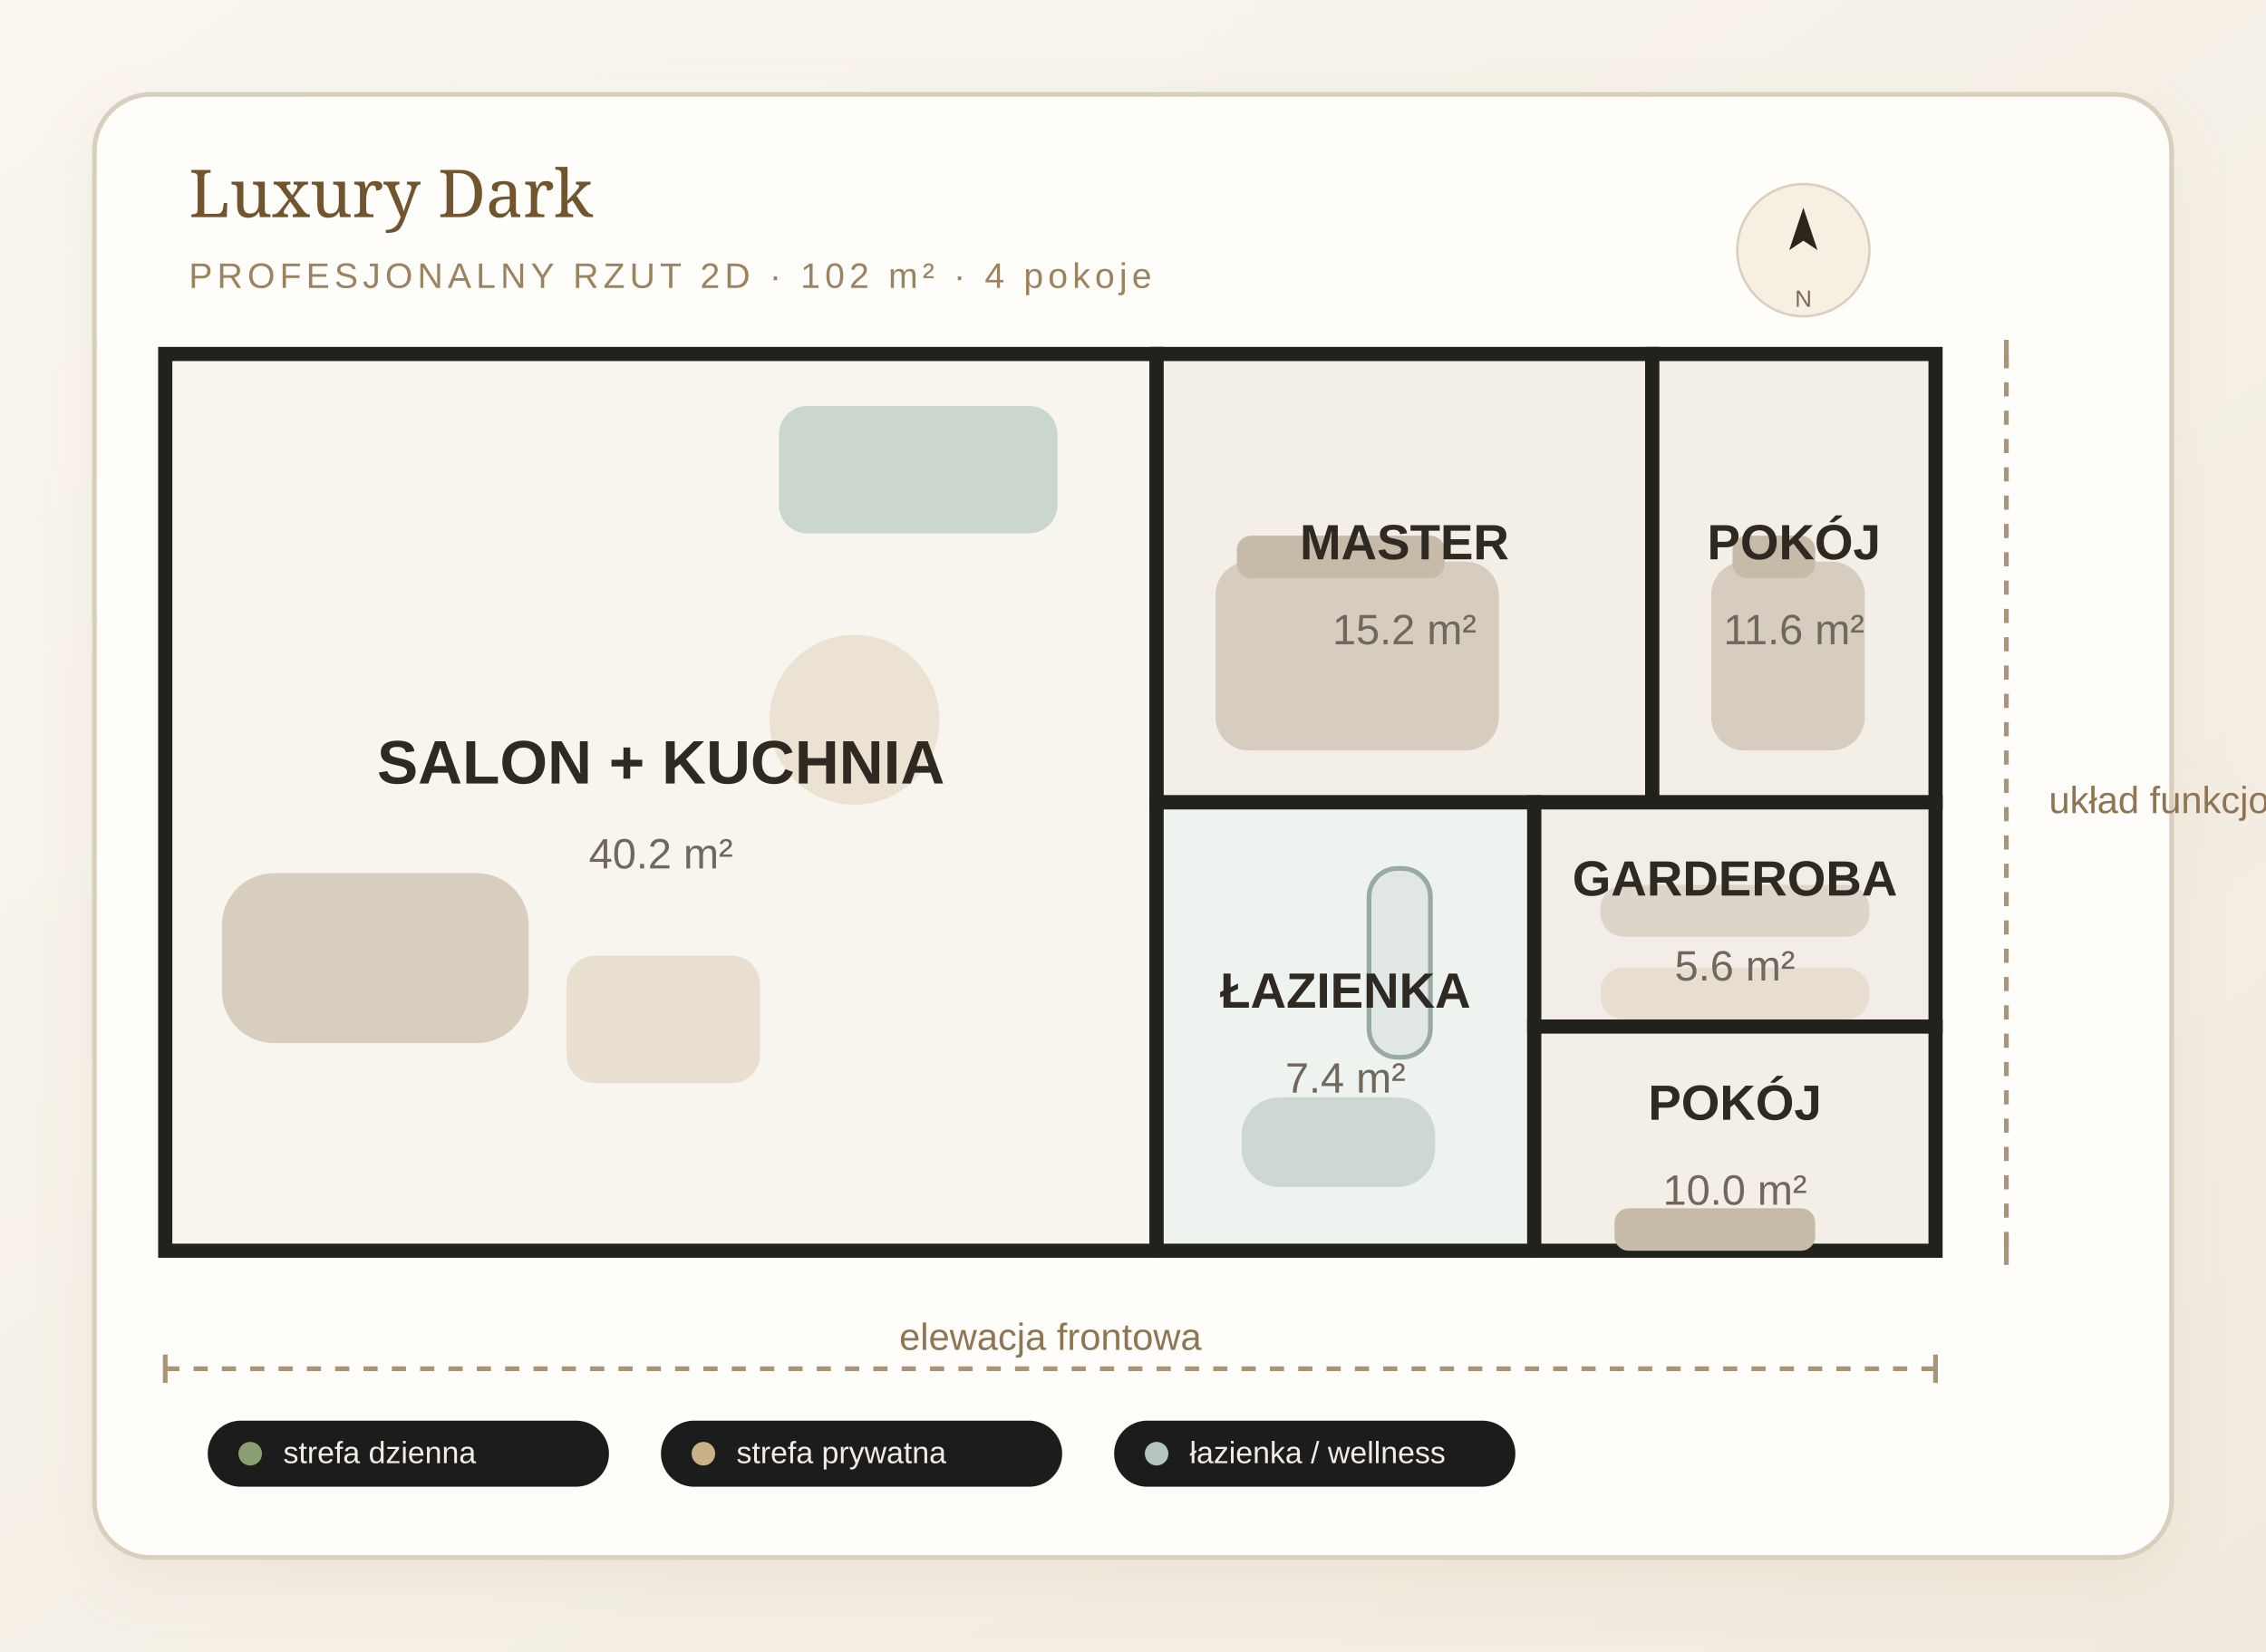
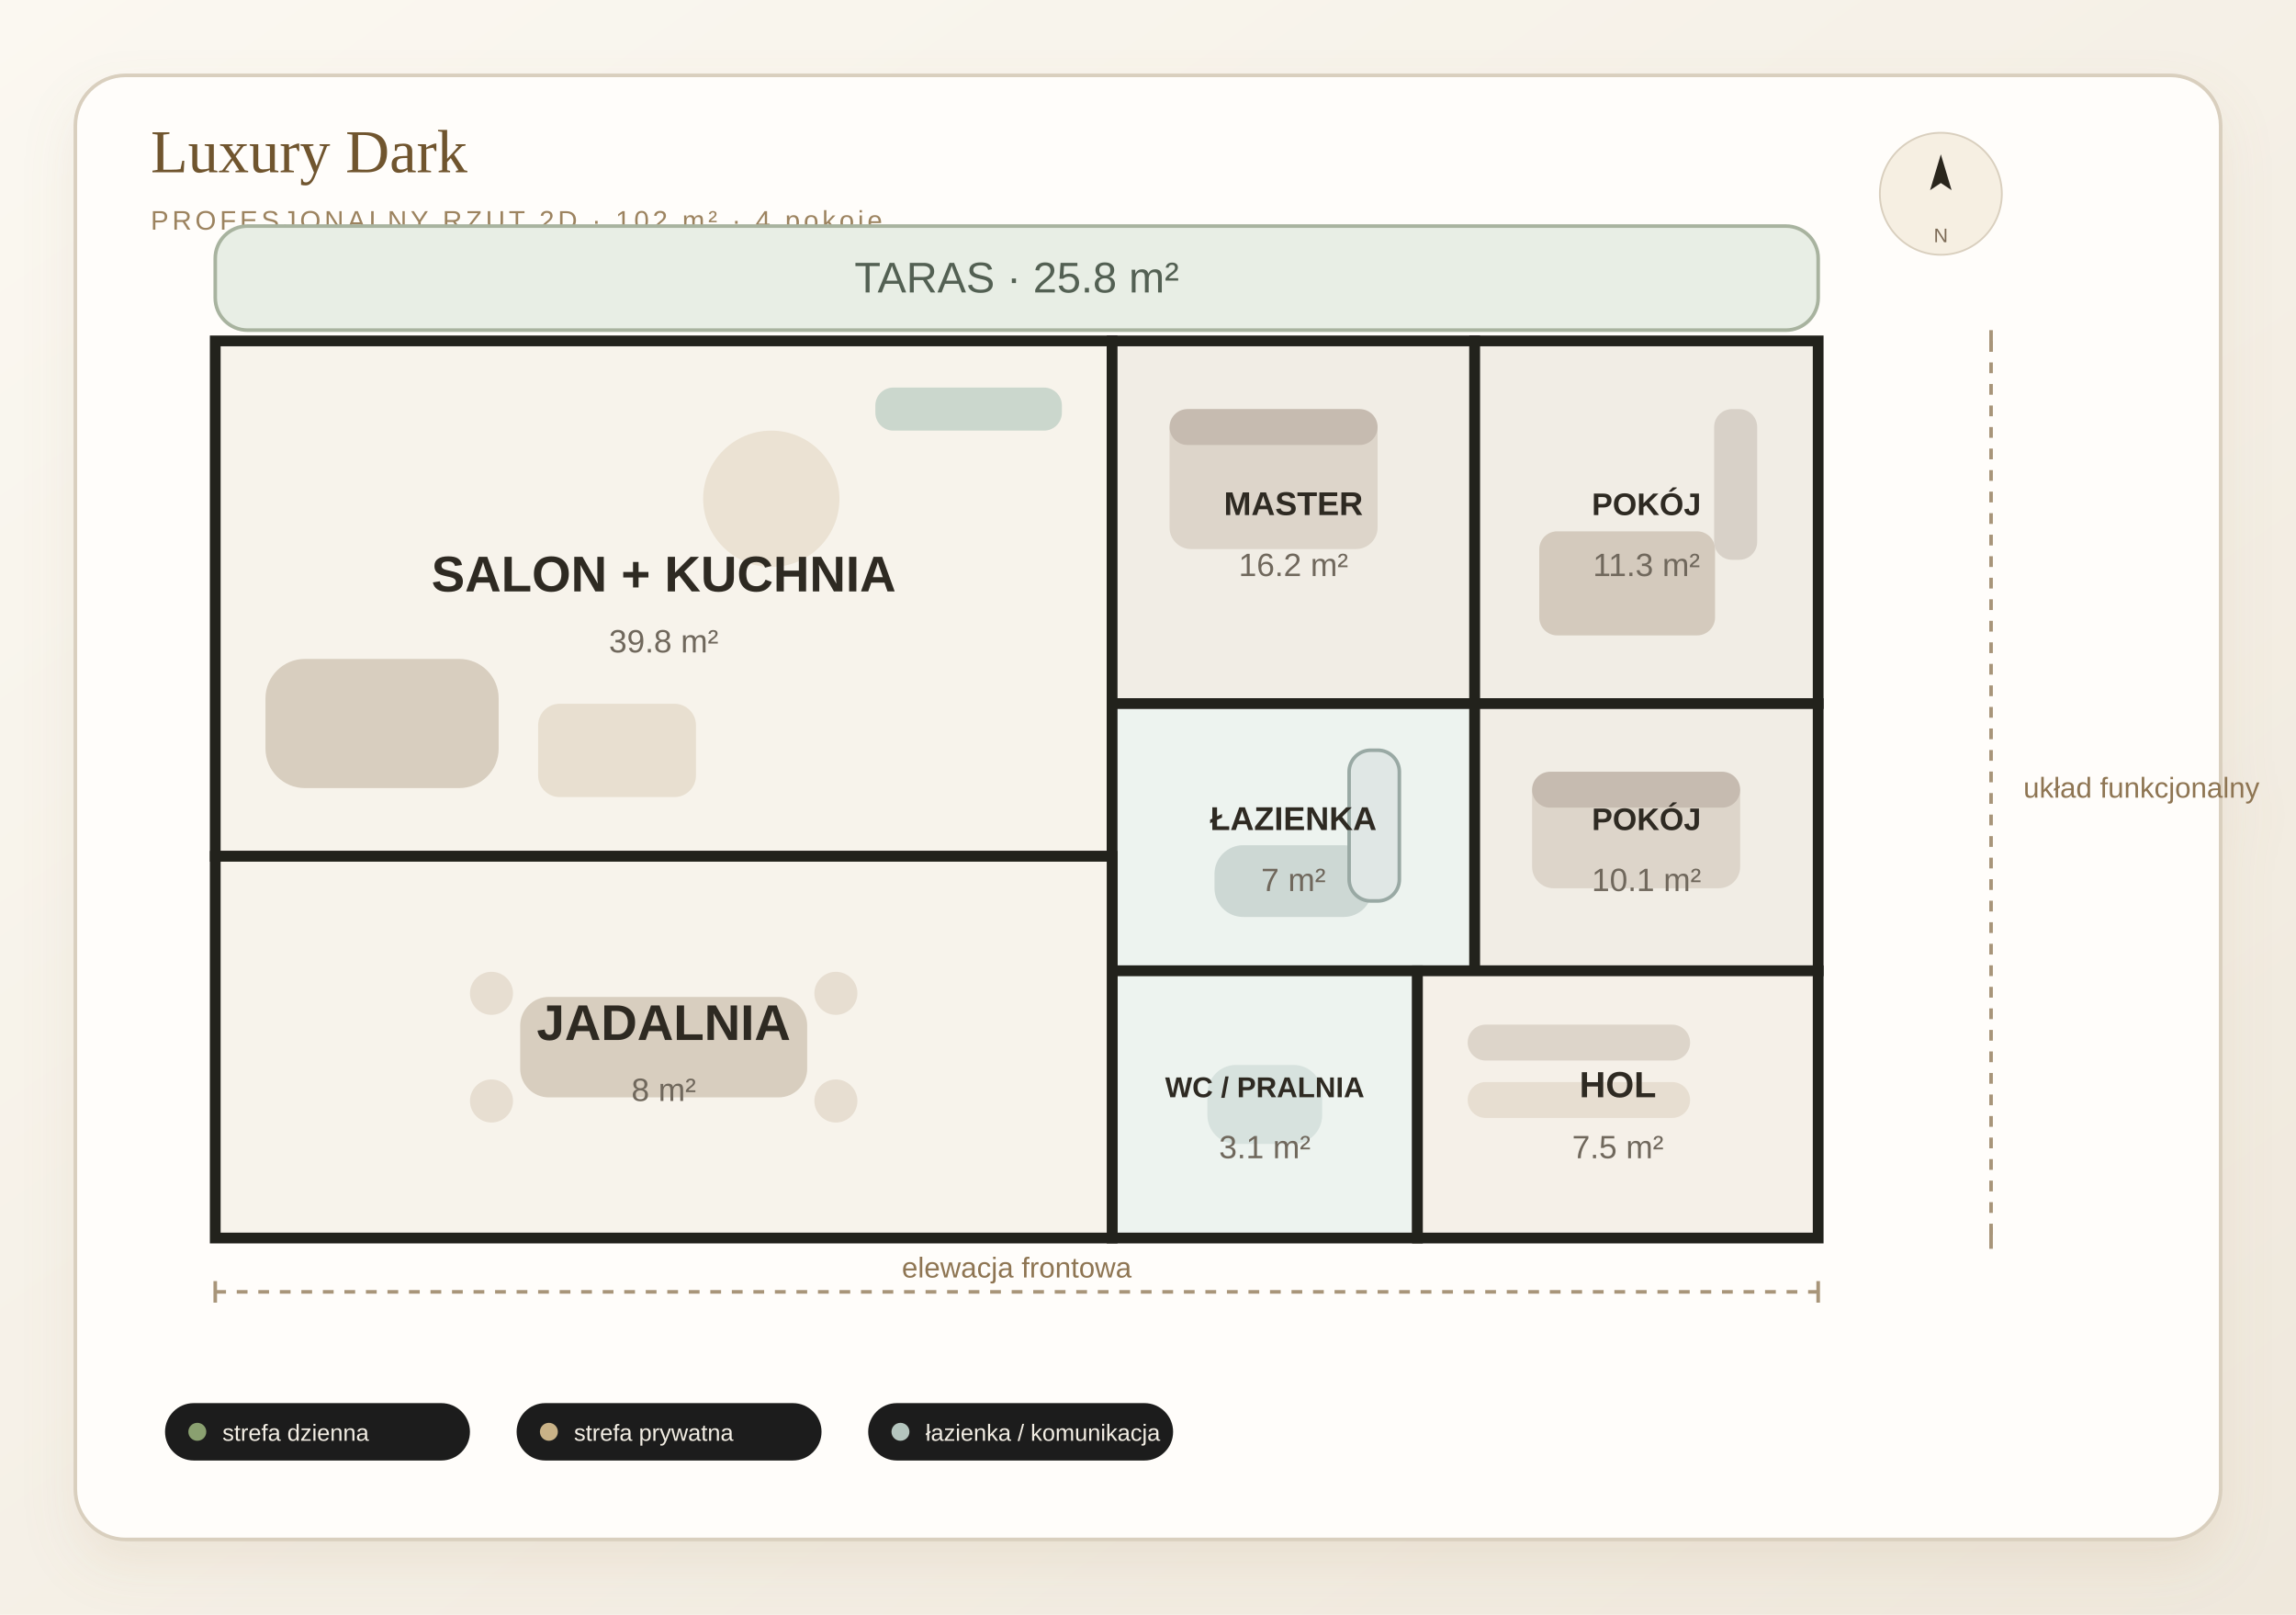
- <svg xmlns="http://www.w3.org/2000/svg" viewBox="0 0 960 700">
+ <svg xmlns="http://www.w3.org/2000/svg" viewBox="0 0 1280 900">
  <defs>
    <filter id="softShadow" x="-20%" y="-20%" width="140%" height="140%">
-       <feDropShadow dx="0" dy="10" stdDeviation="12" flood-color="#b59b74" flood-opacity="0.12" />
+       <feDropShadow dx="0" dy="14" stdDeviation="14" flood-color="#b59b74" flood-opacity="0.14" />
    </filter>
    <linearGradient id="paper" x1="0" x2="1" y1="0" y2="1">
-       <stop stop-color="#faf6ef" />
-       <stop offset="1" stop-color="#f1eadf" />
+       <stop stop-color="#fbf8f1" />
+       <stop offset="1" stop-color="#efe8dc" />
    </linearGradient>
  </defs>
  <rect width="100%" height="100%" fill="url(#paper)" />
  <g filter="url(#softShadow)">
-     <rect x="40" y="40" width="880" height="620" rx="24" fill="#fffdfa" stroke="#d9cfbe" stroke-width="2" />
-     <text x="80" y="92" font-family="Georgia" font-size="28" fill="#70552f">Luxury Dark</text>
-     <text x="80" y="122" font-family="Arial" font-size="15" letter-spacing="2" fill="#9c835f">PROFESJONALNY RZUT 2D · 102 m² · 4 pokoje</text>
-     <g transform="translate(736 78)">
-       <circle cx="28" cy="28" r="28" fill="#f6efe2" stroke="#d9cfbe" />
-       <path d="M28 10 L34 28 L28 24 L22 28 Z" fill="#29251f" />
-       <text x="28" y="52" text-anchor="middle" font-family="Arial" font-size="10" fill="#7b6a56">N</text>
+     <rect x="42" y="42" width="1196" height="816" rx="28" fill="#fffdfa" stroke="#d9cfbe" stroke-width="2" />
+     <text x="84" y="96" font-family="Georgia, 'Times New Roman', serif" font-size="34" fill="#70552f">Luxury Dark</text>
+     <text x="84" y="128" font-family="Arial, Helvetica, sans-serif" font-size="15" letter-spacing="2" fill="#9c835f">PROFESJONALNY RZUT 2D · 102 m² · 4 pokoje</text>
+     <g transform="translate(1048 74)">
+       <circle cx="34" cy="34" r="34" fill="#f6efe2" stroke="#d9cfbe" />
+       <path d="M34 12 L40 32 L34 28 L28 32 Z" fill="#29251f" />
+       <text x="34" y="61" text-anchor="middle" font-family="Arial, Helvetica, sans-serif" font-size="11" fill="#7b6a56">N</text>
    </g>
-     <rect x="70" y="150" width="750" height="54" rx="16" fill="#e8eee5" stroke="#a8b39f" stroke-width="2" />
-     <text x="445" y="184" text-anchor="middle" font-family="Arial" font-size="23" fill="#536153">TARAS · 25.8 m²</text>
+     <rect x="120" y="126" width="893.617" height="58" rx="18" fill="#e8eee5" stroke="#a8b39f" stroke-width="2" />
+     <text x="566.809" y="163" text-anchor="middle" font-family="Arial, Helvetica, sans-serif" font-size="24" font-weight="500" fill="#536153">TARAS · 25.8 m²</text>
    <g>
-       <rect x="70" y="150" width="420" height="380" fill="#f8f5ef" stroke="#23201c" stroke-width="6" />
-       <rect x="94" y="370" width="130" height="72" rx="22" fill="#d8cebf" />
-       <rect x="240" y="405" width="82" height="54" rx="12" fill="#e8dfd0" />
-       <rect x="330" y="172" width="118" height="54" rx="12" fill="#cbd7cd" />
-       <circle cx="362" cy="305" r="36" fill="#ebe2d3" />
-       <text x="280" y="332" text-anchor="middle" font-family="Arial" font-size="26" font-weight="700" fill="#2f2a24">SALON + KUCHNIA</text>
-       <text x="280" y="368" text-anchor="middle" font-family="Arial" font-size="18" fill="#6f675c">40.2 m²</text>
+       <rect x="120" y="190" width="500" height="287.234" fill="#f7f3eb" stroke="#23201c" stroke-width="6" />
+       <rect x="148" y="367.234" width="130" height="72" rx="22" fill="#d8cebf" />
+       <rect x="300" y="392.234" width="88" height="52" rx="12" fill="#e8dfd0" />
+       <circle cx="430" cy="278" r="38" fill="#ebe2d3" />
+       <rect x="488" y="216" width="104" height="24" rx="10" fill="#cbd7cd" />
+       <text x="370" y="329.617" text-anchor="middle" font-family="Arial, Helvetica, sans-serif" font-size="28" font-weight="700" fill="#2f2a24">SALON + KUCHNIA</text>
+       <text x="370" y="363.617" text-anchor="middle" font-family="Arial, Helvetica, sans-serif" font-size="18" font-weight="400" fill="#6f675c">39.8 m²</text>
    </g>
    <g>
-       <rect x="490" y="150" width="210" height="190" fill="#f3efe7" stroke="#23201c" stroke-width="6" />
-       <rect x="515" y="238" width="120" height="80" rx="14" fill="#d6ccbf" />
-       <rect x="524" y="227" width="88" height="18" rx="6" fill="#c6baa9" />
-       <text x="595" y="237" text-anchor="middle" font-family="Arial" font-size="21" font-weight="700" fill="#2f2a24">MASTER</text>
-       <text x="595" y="273" text-anchor="middle" font-family="Arial" font-size="18" fill="#6f675c">15.2 m²</text>
+       <rect x="620" y="190" width="202.128" height="202.128" fill="#f1ede5" stroke="#23201c" stroke-width="6" />
+       <rect x="652" y="228" width="116" height="78" rx="12" fill="#ddd5ca" />
+       <rect x="652" y="228" width="116" height="20" rx="10" fill="#c6bbb0" />
+       <text x="721.064" y="287.064" text-anchor="middle" font-family="Arial, Helvetica, sans-serif" font-size="18.375" font-weight="700" fill="#2f2a24">MASTER</text>
+       <text x="721.064" y="321.064" text-anchor="middle" font-family="Arial, Helvetica, sans-serif" font-size="18" font-weight="400" fill="#6f675c">16.2 m²</text>
    </g>
    <g>
-       <rect x="700" y="150" width="120" height="190" fill="#f3efe7" stroke="#23201c" stroke-width="6" />
-       <rect x="725" y="238" width="65" height="80" rx="14" fill="#d6ccbf" />
-       <rect x="734" y="227" width="35" height="18" rx="6" fill="#c6baa9" />
-       <text x="760" y="237" text-anchor="middle" font-family="Arial" font-size="21" font-weight="700" fill="#2f2a24">POKÓJ</text>
-       <text x="760" y="273" text-anchor="middle" font-family="Arial" font-size="18" fill="#6f675c">11.6 m²</text>
+       <rect x="822.128" y="190" width="191.489" height="202.128" fill="#f1ede5" stroke="#23201c" stroke-width="6" />
+       <rect x="858.128" y="296.128" width="98" height="58" rx="10" fill="#d4cabd" />
+       <rect x="955.617" y="228" width="24" height="84" rx="10" fill="#d8d1c8" />
+       <text x="917.872" y="287.064" text-anchor="middle" font-family="Arial, Helvetica, sans-serif" font-size="17.408" font-weight="700" fill="#2f2a24">POKÓJ</text>
+       <text x="917.872" y="321.064" text-anchor="middle" font-family="Arial, Helvetica, sans-serif" font-size="18" font-weight="400" fill="#6f675c">11.3 m²</text>
    </g>
    <g>
-       <rect x="490" y="340" width="160" height="190" fill="#eef3ef" stroke="#23201c" stroke-width="6" />
-       <rect x="526" y="465" width="82" height="38" rx="16" fill="#cdd8d4" />
-       <rect x="580" y="368" width="26" height="80" rx="12" fill="#e0e7e5" stroke="#99a9a4" stroke-width="2" />
-       <text x="570" y="427" text-anchor="middle" font-family="Arial" font-size="21" font-weight="700" fill="#2f2a24">ŁAZIENKA</text>
-       <text x="570" y="463" text-anchor="middle" font-family="Arial" font-size="18" fill="#6f675c">7.4 m²</text>
+       <rect x="620" y="392.128" width="202.128" height="148.936" fill="#edf3ef" stroke="#23201c" stroke-width="6" />
+       <rect x="677.064" y="471.064" width="88" height="40" rx="16" fill="#cdd8d4" />
+       <rect x="752.128" y="418.128" width="28" height="84" rx="12" fill="#e0e7e5" stroke="#99a9a4" stroke-width="2" />
+       <text x="721.064" y="462.596" text-anchor="middle" font-family="Arial, Helvetica, sans-serif" font-size="18.375" font-weight="700" fill="#2f2a24">ŁAZIENKA</text>
+       <text x="721.064" y="496.596" text-anchor="middle" font-family="Arial, Helvetica, sans-serif" font-size="18" font-weight="400" fill="#6f675c">7 m²</text>
    </g>
    <g>
-       <rect x="650" y="340" width="170" height="95" fill="#f2eee7" stroke="#23201c" stroke-width="6" />
-       <rect x="678" y="375" width="114" height="22" rx="10" fill="#ddd5ca" />
-       <rect x="678" y="410" width="114" height="22" rx="10" fill="#e7ded1" />
-       <text x="735" y="379.5" text-anchor="middle" font-family="Arial" font-size="21" font-weight="700" fill="#2f2a24">GARDEROBA</text>
-       <text x="735" y="415.5" text-anchor="middle" font-family="Arial" font-size="18" fill="#6f675c">5.6 m²</text>
+       <rect x="822.128" y="392.128" width="191.489" height="148.936" fill="#f1ede5" stroke="#23201c" stroke-width="6" />
+       <rect x="854.128" y="430.128" width="116" height="64.936" rx="12" fill="#ddd5ca" />
+       <rect x="854.128" y="430.128" width="116" height="20" rx="10" fill="#c6bbb0" />
+       <text x="917.872" y="462.596" text-anchor="middle" font-family="Arial, Helvetica, sans-serif" font-size="17.408" font-weight="700" fill="#2f2a24">POKÓJ</text>
+       <text x="917.872" y="496.596" text-anchor="middle" font-family="Arial, Helvetica, sans-serif" font-size="18" font-weight="400" fill="#6f675c">10.1 m²</text>
    </g>
    <g>
-       <rect x="650" y="435" width="170" height="95" fill="#f3efe7" stroke="#23201c" stroke-width="6" />
-       <rect x="675" y="523" width="115" height="-15" rx="14" fill="#d6ccbf" />
-       <rect x="684" y="512" width="85" height="18" rx="6" fill="#c6baa9" />
-       <text x="735" y="474.5" text-anchor="middle" font-family="Arial" font-size="21" font-weight="700" fill="#2f2a24">POKÓJ</text>
-       <text x="735" y="510.5" text-anchor="middle" font-family="Arial" font-size="18" fill="#6f675c">10.0 m²</text>
+       <rect x="620" y="541.064" width="170.213" height="148.936" fill="#edf3ef" stroke="#23201c" stroke-width="6" />
+       <rect x="673.106" y="593.532" width="64" height="44" rx="16" fill="#d7e2de" />
+       <text x="705.106" y="611.532" text-anchor="middle" font-family="Arial, Helvetica, sans-serif" font-size="16" font-weight="700" fill="#2f2a24">WC / PRALNIA</text>
+       <text x="705.106" y="645.532" text-anchor="middle" font-family="Arial, Helvetica, sans-serif" font-size="18" font-weight="400" fill="#6f675c">3.1 m²</text>
    </g>
-     <line x1="70" y1="580" x2="820" y2="580" stroke="#a89579" stroke-width="2" stroke-dasharray="6 6" />
-     <line x1="70" y1="574" x2="70" y2="586" stroke="#a89579" stroke-width="2" />
-     <line x1="820" y1="574" x2="820" y2="586" stroke="#a89579" stroke-width="2" />
-     <text x="445" y="572" text-anchor="middle" dominant-baseline="auto" font-family="Arial" font-size="16" fill="#8e7552">elewacja frontowa</text>
-     <line x1="850" y1="150" x2="850" y2="530" stroke="#a89579" stroke-width="2" stroke-dasharray="6 6" />
-     <line x1="850" y1="144" x2="850" y2="156" stroke="#a89579" stroke-width="2" />
-     <line x1="850" y1="524" x2="850" y2="536" stroke="#a89579" stroke-width="2" />
-     <text x="868" y="340" text-anchor="start" dominant-baseline="middle" font-family="Arial" font-size="16" fill="#8e7552">układ funkcjonalny</text>
-     <g transform="translate(88 602)">
-       <rect width="170" height="28" rx="14" fill="#1f1f1d" />
-       <circle cx="18" cy="14" r="5" fill="#8aa070" />
-       <text x="32" y="18" font-family="Arial" font-size="13" fill="#f2ede4">strefa dzienna</text>
+     <g>
+       <rect x="790.213" y="541.064" width="223.404" height="148.936" fill="#f5f0e8" stroke="#23201c" stroke-width="6" />
+       <rect x="818.213" y="571.064" width="124" height="20" rx="10" fill="#ddd5ca" />
+       <rect x="818.213" y="603.064" width="124" height="20" rx="10" fill="#e7ded1" />
+       <text x="901.915" y="611.532" text-anchor="middle" font-family="Arial, Helvetica, sans-serif" font-size="20.309" font-weight="700" fill="#2f2a24">HOL</text>
+       <text x="901.915" y="645.532" text-anchor="middle" font-family="Arial, Helvetica, sans-serif" font-size="18" font-weight="400" fill="#6f675c">7.5 m²</text>
    </g>
-     <g transform="translate(280 602)">
-       <rect width="170" height="28" rx="14" fill="#1f1f1d" />
-       <circle cx="18" cy="14" r="5" fill="#c9b287" />
-       <text x="32" y="18" font-family="Arial" font-size="13" fill="#f2ede4">strefa prywatna</text>
+     <g>
+       <rect x="120" y="477.234" width="500" height="212.766" fill="#f7f3eb" stroke="#23201c" stroke-width="6" />
+       <rect x="290" y="555.617" width="160" height="56" rx="16" fill="#d8cebf" />
+       <circle cx="274" cy="553.617" r="12" fill="#e7ded1" />
+       <circle cx="466" cy="553.617" r="12" fill="#e7ded1" />
+       <circle cx="274" cy="613.617" r="12" fill="#e7ded1" />
+       <circle cx="466" cy="613.617" r="12" fill="#e7ded1" />
+       <text x="370" y="579.617" text-anchor="middle" font-family="Arial, Helvetica, sans-serif" font-size="28" font-weight="700" fill="#2f2a24">JADALNIA</text>
+       <text x="370" y="613.617" text-anchor="middle" font-family="Arial, Helvetica, sans-serif" font-size="18" font-weight="400" fill="#6f675c">8 m²</text>
    </g>
-     <g transform="translate(472 602)">
-       <rect width="170" height="28" rx="14" fill="#1f1f1d" />
-       <circle cx="18" cy="14" r="5" fill="#b4c5be" />
-       <text x="32" y="18" font-family="Arial" font-size="13" fill="#f2ede4">łazienka / wellness</text>
+     <line x1="120" y1="720" x2="1013.617" y2="720" stroke="#a89579" stroke-width="2" stroke-dasharray="6 6" />
+     <line x1="120" y1="714" x2="120" y2="726" stroke="#a89579" stroke-width="2" />
+     <line x1="1013.617" y1="714" x2="1013.617" y2="726" stroke="#a89579" stroke-width="2" />
+     <text x="566.809" y="712" text-anchor="middle" font-family="Arial, Helvetica, sans-serif" font-size="16" fill="#8e7552">elewacja frontowa</text>
+     <line x1="1110" y1="190" x2="1110" y2="690" stroke="#a89579" stroke-width="2" stroke-dasharray="6 6" />
+     <line x1="1110" y1="184" x2="1110" y2="196" stroke="#a89579" stroke-width="2" />
+     <line x1="1110" y1="684" x2="1110" y2="696" stroke="#a89579" stroke-width="2" />
+     <text x="1128" y="440" dominant-baseline="middle" font-family="Arial, Helvetica, sans-serif" font-size="16" fill="#8e7552">układ funkcjonalny</text>
+     <g transform="translate(92 782)">
+       <rect width="170" height="32" rx="16" fill="#1f1f1d" />
+       <circle cx="18" cy="16" r="5" fill="#8aa070" />
+       <text x="32" y="21" font-family="Arial, Helvetica, sans-serif" font-size="13" fill="#f2ede4">strefa dzienna</text>
+     </g>
+     <g transform="translate(288 782)">
+       <rect width="170" height="32" rx="16" fill="#1f1f1d" />
+       <circle cx="18" cy="16" r="5" fill="#c9b287" />
+       <text x="32" y="21" font-family="Arial, Helvetica, sans-serif" font-size="13" fill="#f2ede4">strefa prywatna</text>
+     </g>
+     <g transform="translate(484 782)">
+       <rect width="170" height="32" rx="16" fill="#1f1f1d" />
+       <circle cx="18" cy="16" r="5" fill="#b4c5be" />
+       <text x="32" y="21" font-family="Arial, Helvetica, sans-serif" font-size="13" fill="#f2ede4">łazienka / komunikacja</text>
    </g>
  </g>
</svg>
